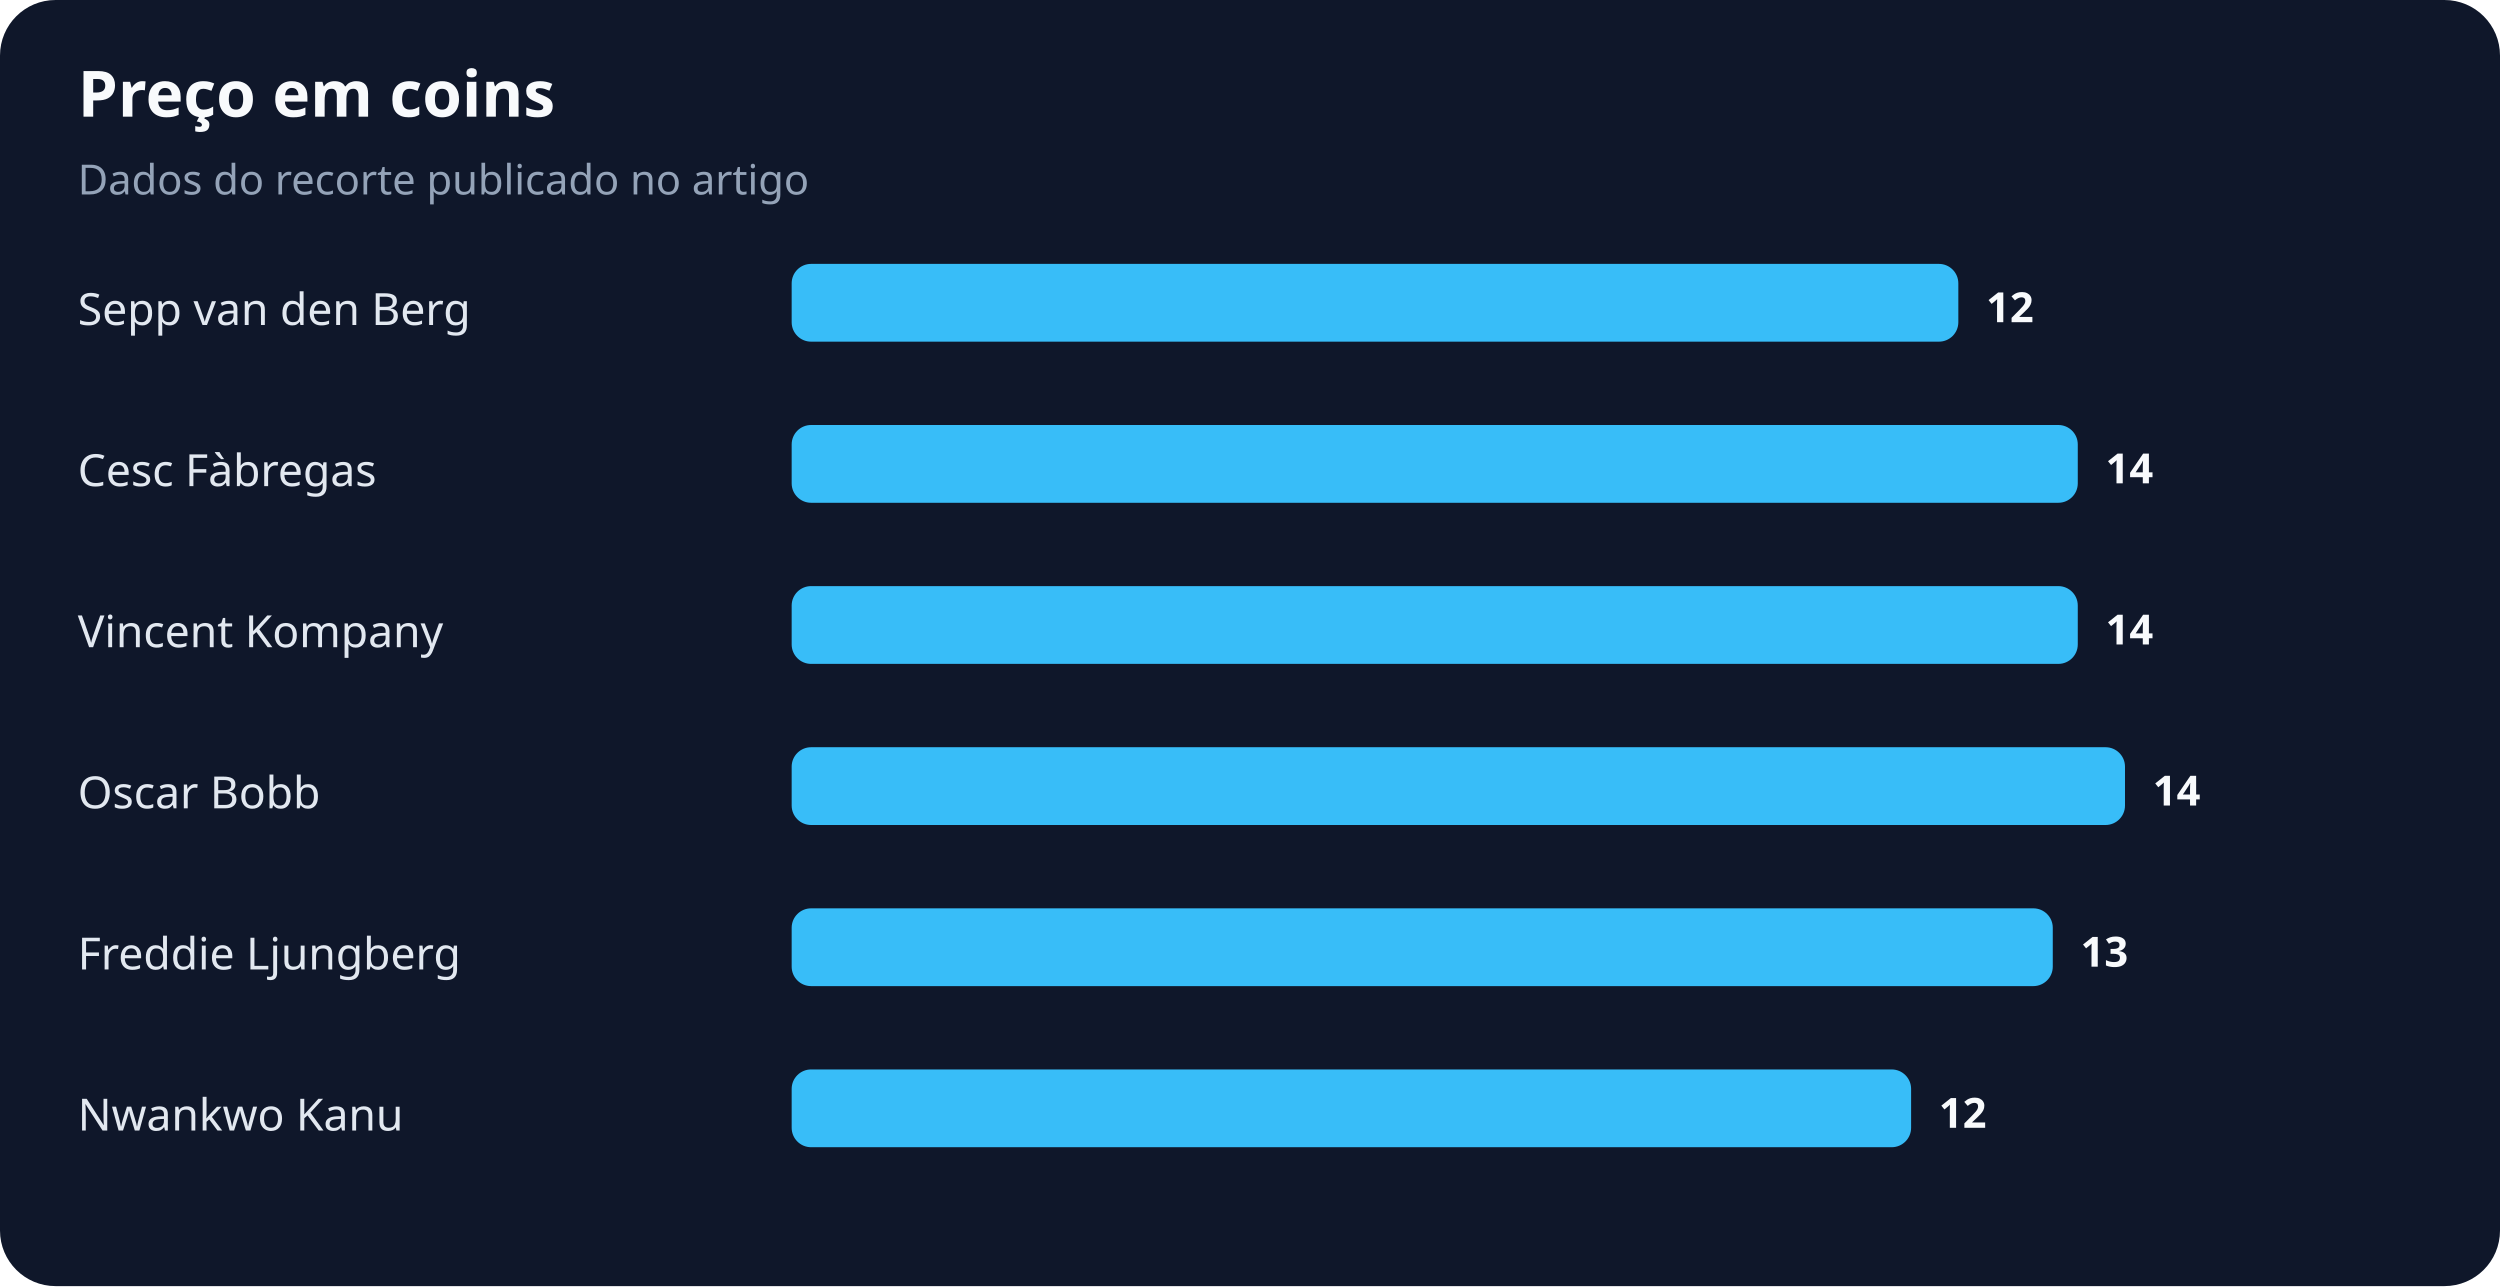
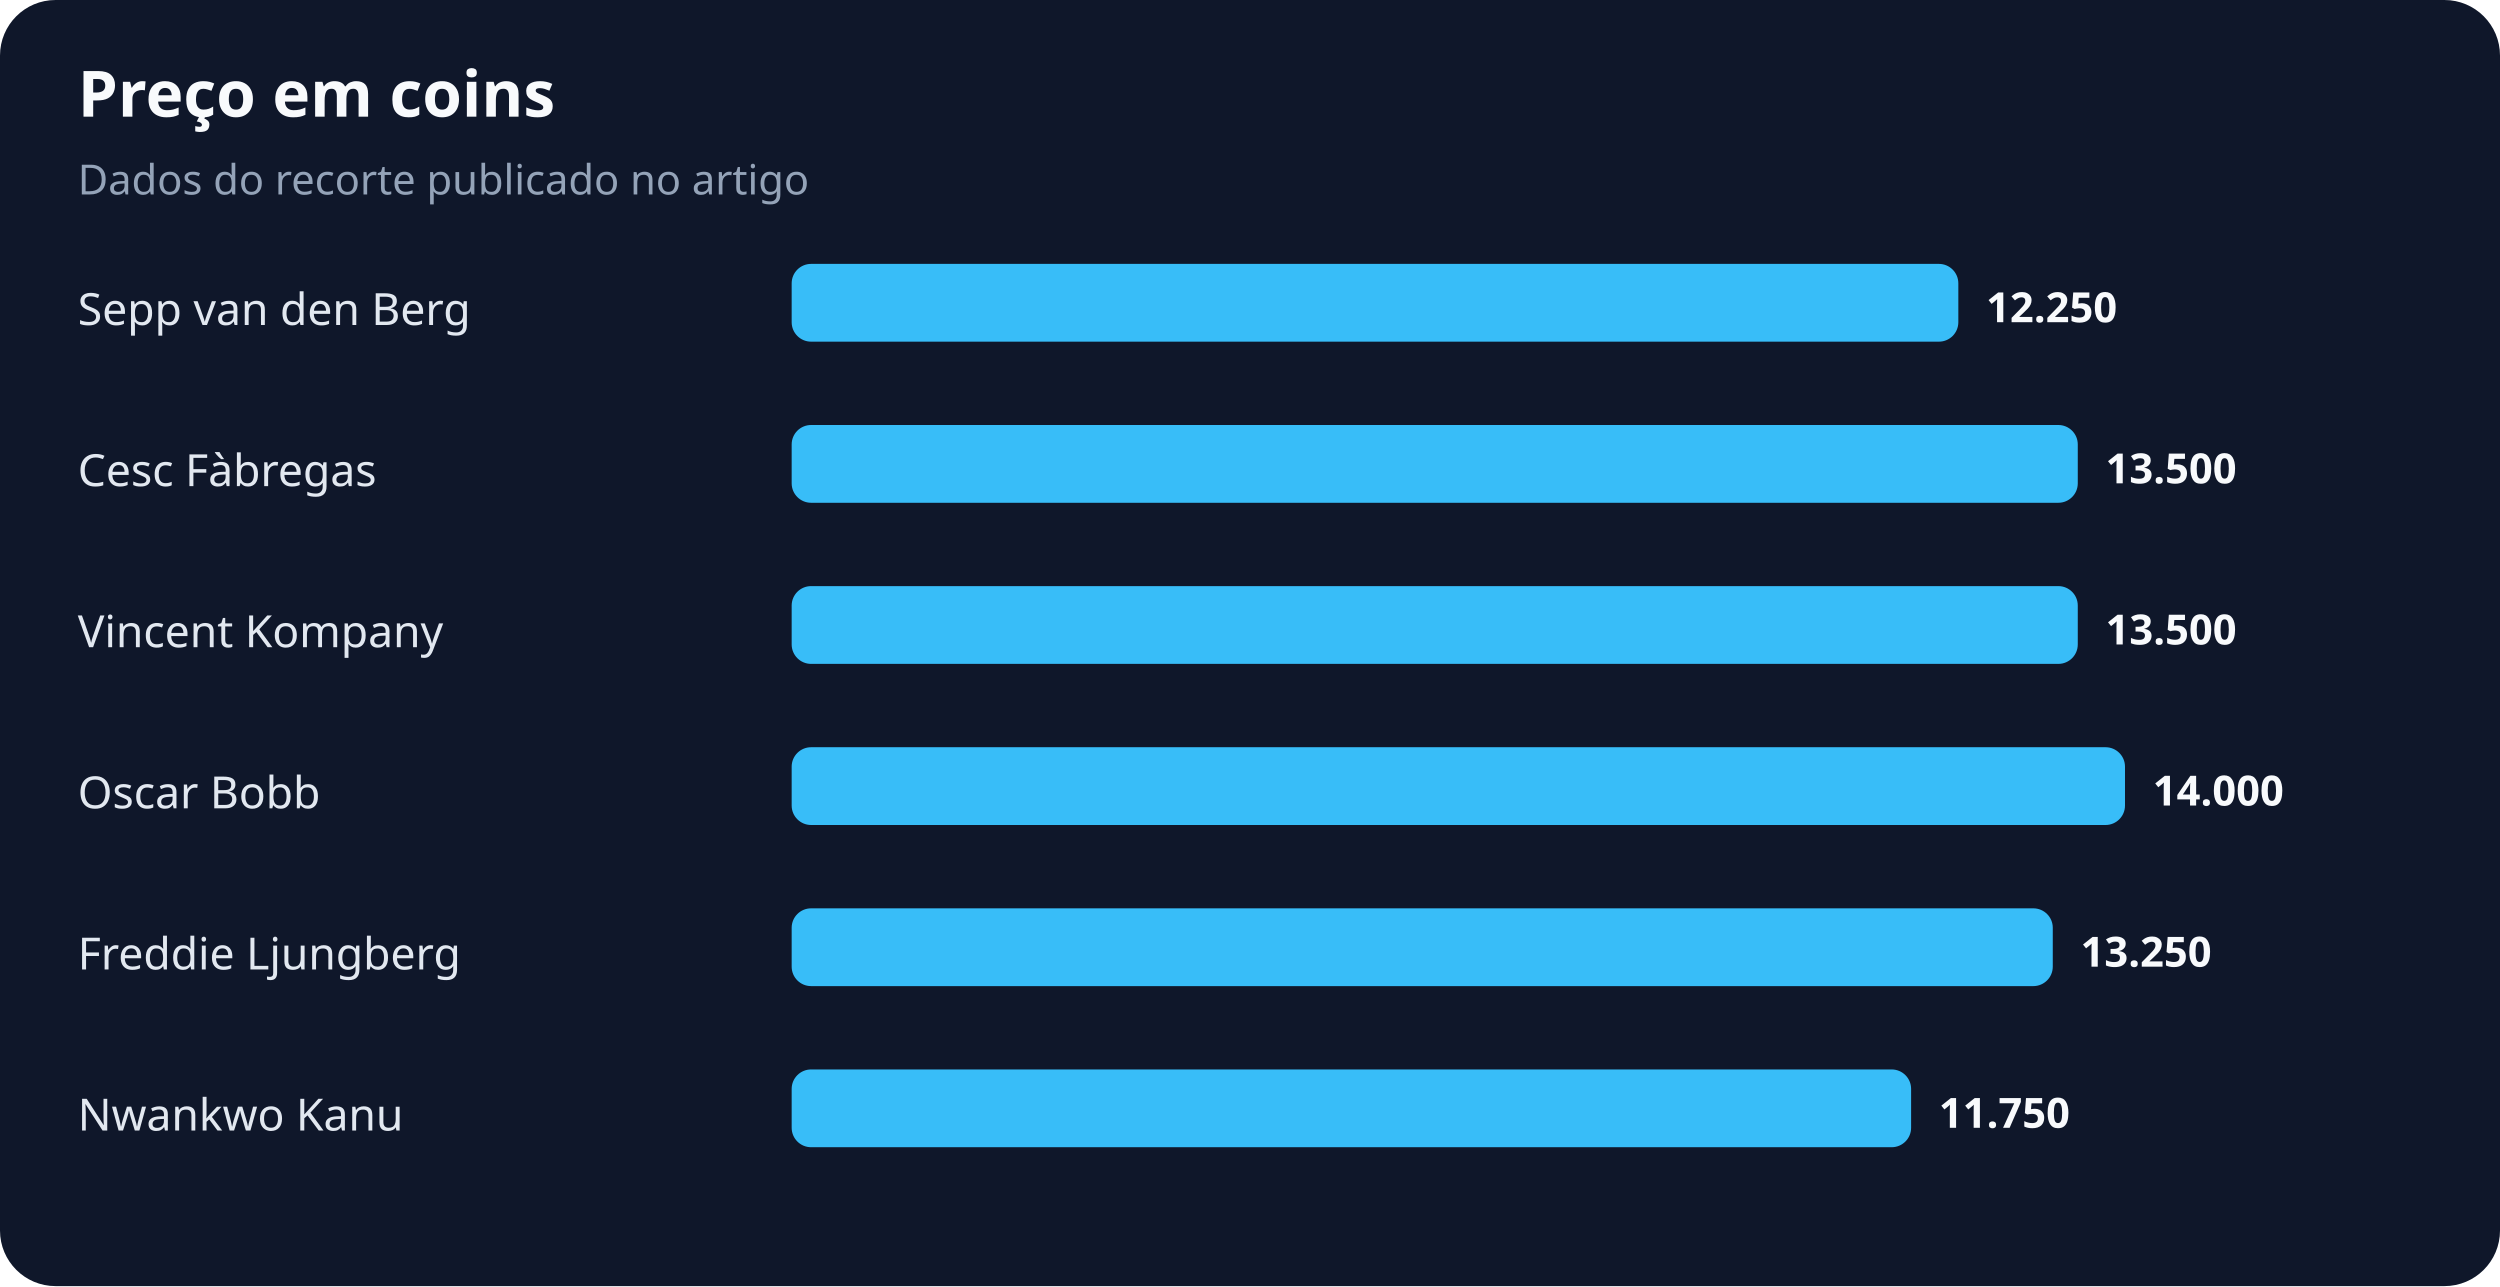
<svg xmlns="http://www.w3.org/2000/svg" width="900" height="463" viewBox="0 0 900 463" role="img" aria-labelledby="title desc">
  <rect width="100%" height="100%" rx="20" fill="#0f172a" />
  <text x="28" y="42" fill="#f8fafc" font-family="system-ui,sans-serif" font-size="23" font-weight="700">Preço em coins</text>
  <text x="28" y="70" fill="#94a3b8" font-family="system-ui,sans-serif" font-size="15">Dados do recorte publicado no artigo</text>
  <text x="28" y="117" fill="#e2e8f0" font-family="system-ui,sans-serif" font-size="16">Sepp van den Berg</text>
  <rect x="285" y="95" width="420" height="28" rx="7" fill="#38bdf8" />
-   <text x="715" y="116" fill="#f8fafc" font-family="system-ui,sans-serif" font-size="15" font-weight="700">12</text>
+   <text x="715" y="116" fill="#f8fafc" font-family="system-ui,sans-serif" font-size="15" font-weight="700">12.250</text>
  <text x="28" y="175" fill="#e2e8f0" font-family="system-ui,sans-serif" font-size="16">Cesc Fàbregas</text>
  <rect x="285" y="153" width="463" height="28" rx="7" fill="#38bdf8" />
-   <text x="758" y="174" fill="#f8fafc" font-family="system-ui,sans-serif" font-size="15" font-weight="700">14</text>
+   <text x="758" y="174" fill="#f8fafc" font-family="system-ui,sans-serif" font-size="15" font-weight="700">13.500</text>
  <text x="28" y="233" fill="#e2e8f0" font-family="system-ui,sans-serif" font-size="16">Vincent Kompany</text>
  <rect x="285" y="211" width="463" height="28" rx="7" fill="#38bdf8" />
-   <text x="758" y="232" fill="#f8fafc" font-family="system-ui,sans-serif" font-size="15" font-weight="700">14</text>
+   <text x="758" y="232" fill="#f8fafc" font-family="system-ui,sans-serif" font-size="15" font-weight="700">13.500</text>
  <text x="28" y="291" fill="#e2e8f0" font-family="system-ui,sans-serif" font-size="16">Oscar Bobb</text>
  <rect x="285" y="269" width="480" height="28" rx="7" fill="#38bdf8" />
-   <text x="775" y="290" fill="#f8fafc" font-family="system-ui,sans-serif" font-size="15" font-weight="700">14</text>
+   <text x="775" y="290" fill="#f8fafc" font-family="system-ui,sans-serif" font-size="15" font-weight="700">14.000</text>
  <text x="28" y="349" fill="#e2e8f0" font-family="system-ui,sans-serif" font-size="16">Freddie Ljungberg</text>
  <rect x="285" y="327" width="454" height="28" rx="7" fill="#38bdf8" />
-   <text x="749" y="348" fill="#f8fafc" font-family="system-ui,sans-serif" font-size="15" font-weight="700">13</text>
+   <text x="749" y="348" fill="#f8fafc" font-family="system-ui,sans-serif" font-size="15" font-weight="700">13.250</text>
  <text x="28" y="407" fill="#e2e8f0" font-family="system-ui,sans-serif" font-size="16">Nwankwo Kanu</text>
  <rect x="285" y="385" width="403" height="28" rx="7" fill="#38bdf8" />
-   <text x="698" y="406" fill="#f8fafc" font-family="system-ui,sans-serif" font-size="15" font-weight="700">12</text>
+   <text x="698" y="406" fill="#f8fafc" font-family="system-ui,sans-serif" font-size="15" font-weight="700">11.750</text>
</svg>
